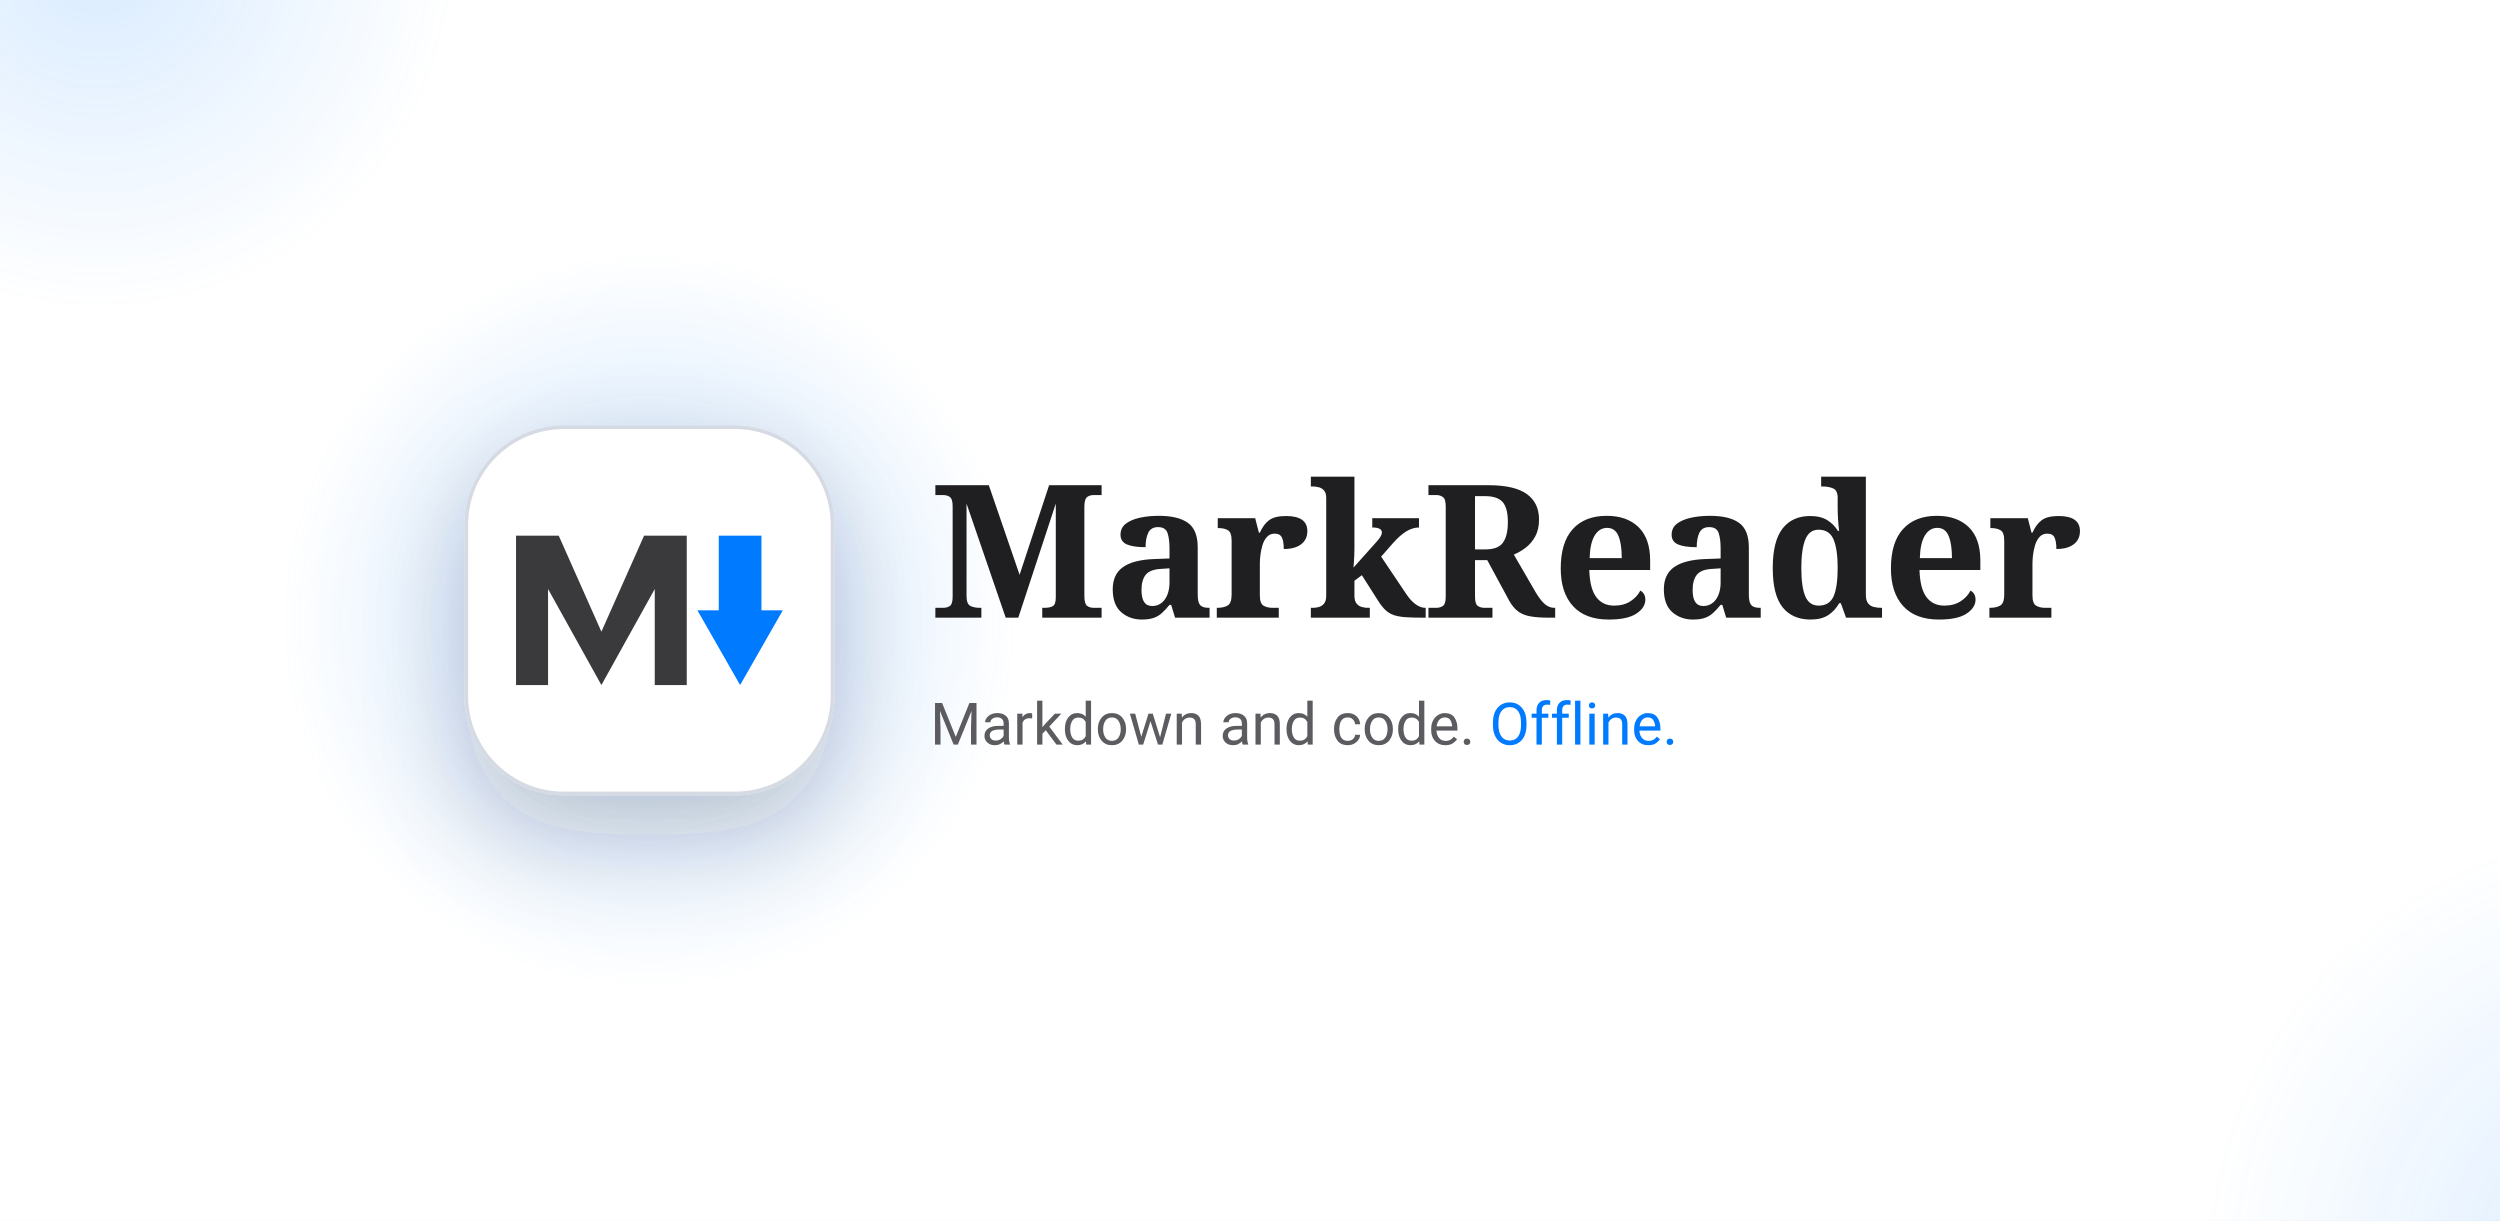
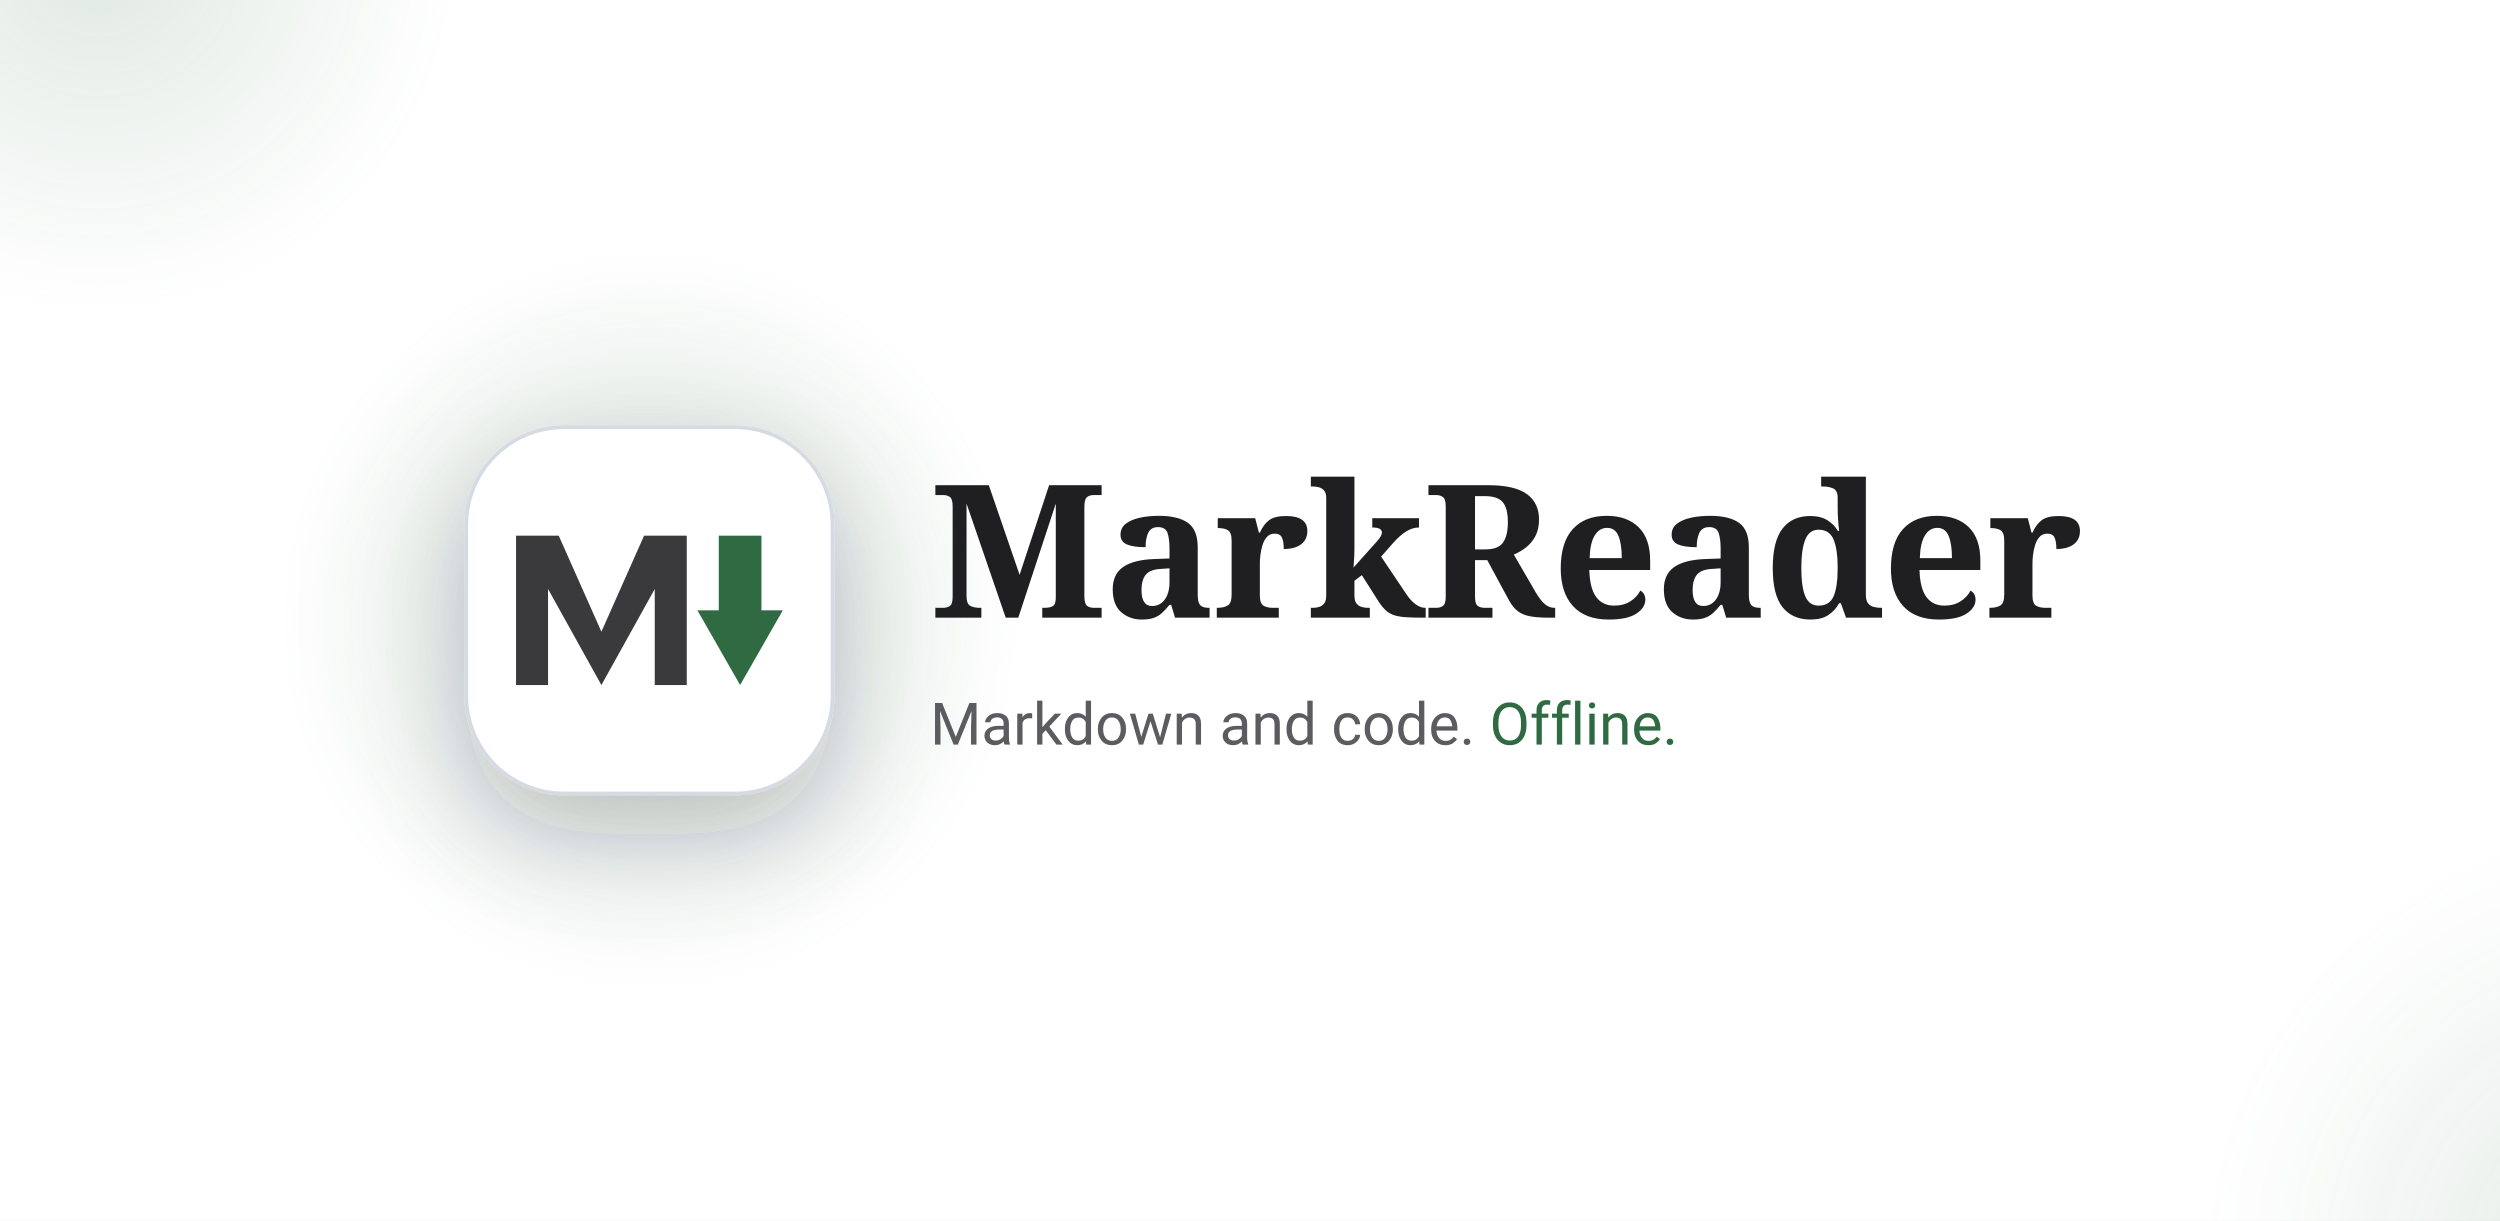
<svg xmlns="http://www.w3.org/2000/svg" width="1024" height="500" viewBox="0 0 1024 500">
  <defs>
    <style>
      @font-face { font-family: "Merriweather"; font-weight: 700; src: url("../app/src/main/res/font/merriweather_bold.ttf"); }
      @font-face { font-family: "Merriweather Sans"; font-weight: 400; src: url("../app/src/main/res/font/merriweather_sans_regular.ttf"); }
      .title { font-family: "Merriweather", Georgia, serif; font-weight: 700; font-size: 76px; letter-spacing: -1px; fill: #1F1F22; }
      .tagline { font-family: "Merriweather Sans", "Segoe UI", Roboto, sans-serif; font-size: 24px; fill: #5B5B60; }
    </style>
    <radialGradient id="glow" cx="50%" cy="50%" r="50%">
-       <stop offset="0%" stop-color="#007AFF" stop-opacity="0.15" />
-       <stop offset="70%" stop-color="#007AFF" stop-opacity="0" />
+       <stop offset="0%" stop-color="#306A42" stop-opacity="0.15" />
+       <stop offset="70%" stop-color="#306A42" stop-opacity="0" />
    </radialGradient>
    <radialGradient id="halo" cx="50%" cy="50%" r="50%">
-       <stop offset="0%" stop-color="#007AFF" stop-opacity="0.22" />
-       <stop offset="100%" stop-color="#007AFF" stop-opacity="0" />
+       <stop offset="0%" stop-color="#306A42" stop-opacity="0.22" />
+       <stop offset="100%" stop-color="#306A42" stop-opacity="0" />
    </radialGradient>
    <filter id="tileShadow" x="-30%" y="-30%" width="160%" height="170%">
      <feDropShadow dx="0" dy="2" stdDeviation="2.5" flood-color="#1C1C2E" flood-opacity="0.14" />
      <feDropShadow dx="0" dy="16" stdDeviation="20" flood-color="#1C1C2E" flood-opacity="0.22" />
    </filter>
  </defs>
  <rect width="1024" height="500" fill="#FFFFFF" />
  <circle cx="40" cy="-20" r="210" fill="url(#glow)" />
  <circle cx="1084" cy="520" r="260" fill="url(#glow)" opacity="0.9" />
  <circle cx="266" cy="254" r="150" fill="url(#halo)" />
  <g filter="url(#tileShadow)">
    <rect x="191" y="175" width="150" height="150" rx="40" fill="#FFFFFF" stroke="#D5DAE3" stroke-width="1.5" />
  </g>
  <svg x="207" y="191" width="118" height="118" viewBox="27 27 54 54">
    <path fill="#3A3A3C" d="M29,68V40h8l8,18l8,-18h8v28h-6V50l-10,18l-10,-18v18z" />
-     <path fill="#007AFF" d="M67,40h8v14h4l-8,14l-8,-14h4z" />
+     <path fill="#306A42" d="M67,40h8v14h4l-8,14l-8,-14h4z" />
  </svg>
  <text x="381" y="253" class="title">MarkReader</text>
-   <text x="381" y="305" class="tagline">Markdown and code. <tspan fill="#007AFF">Offline.</tspan>
+   <text x="381" y="305" class="tagline">Markdown and code. <tspan fill="#306A42">Offline.</tspan>
  </text>
</svg>
